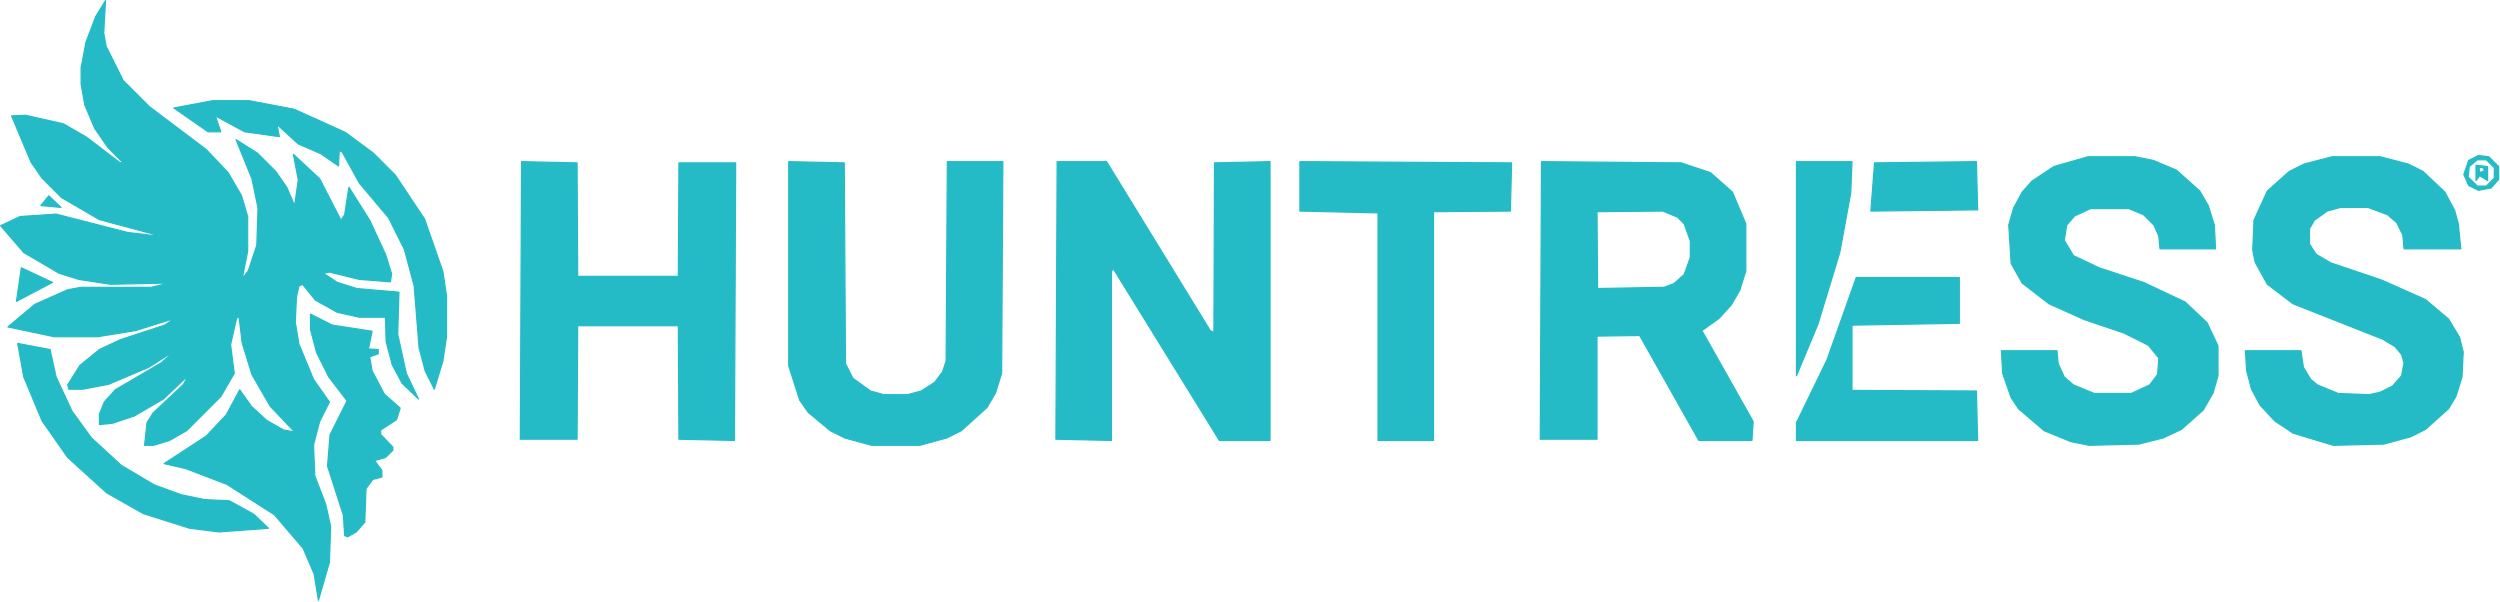
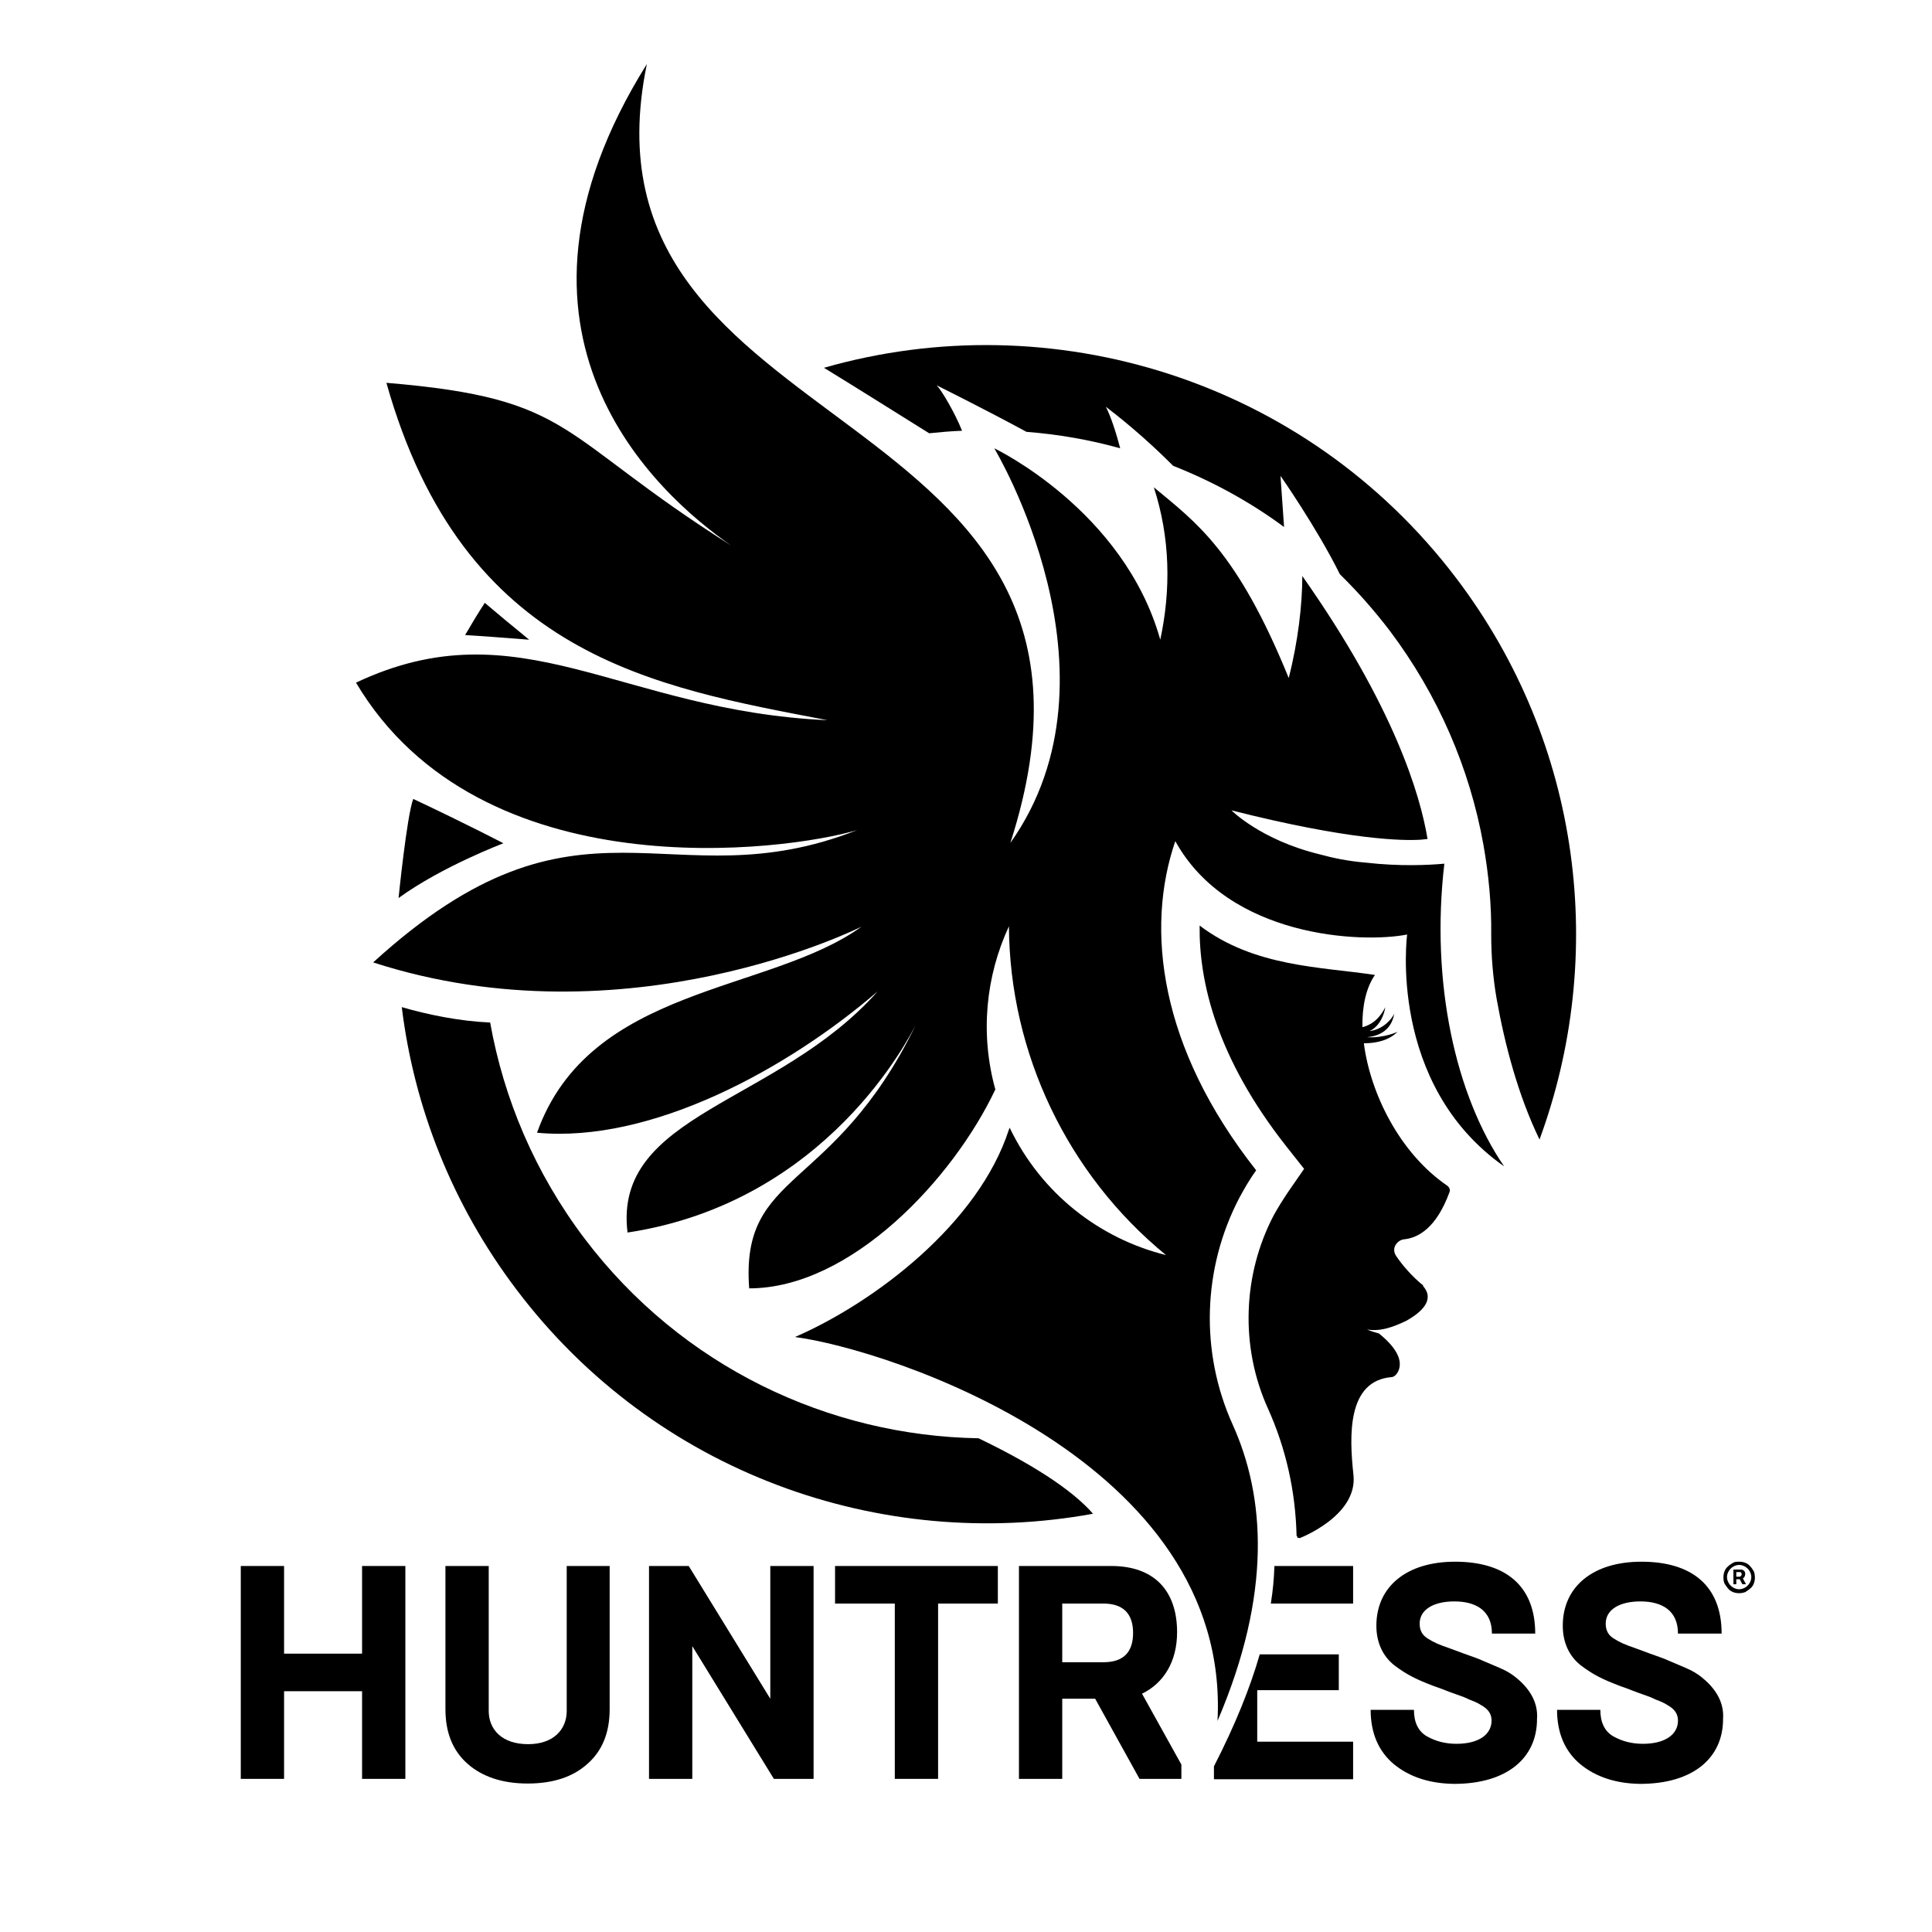
- <svg xmlns="http://www.w3.org/2000/svg" width="2881" height="693" fill="none">
-   <path fill="#24BBC7" stroke="#24BBC7" stroke-linejoin="round" stroke-width="1.406" d="m20.386 395.772 7.03 38.664 21.089 50.614 29.525 42.178L123.02 568l42.178 23.901 53.426 16.871 33.742 4.218 56.941-4.218-16.871-16.168-28.119-15.465-28.822-1.406-26.713-5.624-30.93-11.248-37.961-22.495-34.445-31.633-22.495-30.931-18.278-39.366-7.03-31.634-37.257-7.03Zm337.426-33.742v17.574l7.03 26.713 14.059 28.119 21.089 27.416-19.683 39.366-2.812 35.851 18.277 56.941 1.406 23.198 3.515 1.406 9.842-5.624 9.841-11.247 1.406-38.664 7.733-10.544 10.544-2.812v-7.733l-8.435-11.247 12.653-3.515 8.436-8.436v-3.515l-14.059-14.762v-4.921l18.277-11.95 4.218-13.357-18.278-16.168-14.059-26.713L426 411.238l9.842-3.515v-4.921l-11.248-.703 4.218-20.386-45.693-7.03-25.307-12.653Zm1781.328-42.178-33.74 94.901-35.15 72.405v20.387h208.78l-1.41-56.941-143.4-.703v-75.218l123.72-2.109v-52.722h-118.8ZM18.98 347.267l41.475-21.792-35.851-16.871-5.624 38.663ZM47.1 236.901l23.198 2.109-14.06-13.356-9.138 11.247Zm2806.261-46.396v17.574l4.21-5.624 9.14 5.624v-16.168l-13.35-1.406Zm3.51 2.812 4.22-.703 2.11 4.218-5.63 2.109-.7-5.624Zm-696.64-5.624-4.22 55.535 123.02-1.406-1.41-55.535-117.39 1.406Zm-26.01-1.406h-63.97V433.03l24.6-59.05 25.31-82.95 12.65-68.891 1.41-35.852Zm-357.81 0L1775 506.139h65.38V387.337l49.2-.703 68.19 120.911h61.16l1.41-21.792-59.05-104.743 19.68-14.059 14.06-15.466 9.84-16.871 7.03-22.495V257.99l-15.46-36.554-25.31-22.495-33.74-11.248-160.98-1.406Zm63.97 57.644 75.92-.703 16.87 7.029 7.73 7.733 7.03 19.683v18.981l-7.03 19.683-11.95 10.544-11.25 4.218-76.62 1.406-.7-88.574Zm-342.35-57.644v56.941l89.98 2.109v262.208h63.97V243.931l88.57-.703 1.41-55.535-243.93-1.406Zm-279.78 0-1.41 319.852 63.97 1.406V311.416l2.81-.703 121.62 196.832h58.34V186.287l-63.97 1.406-.7 195.426-4.22-2.109-119.5-194.723h-56.94Zm-309.309 0v235.495l12.653 39.367 9.842 14.059 25.307 21.089 16.871 8.436 30.926 8.435h55.54l30.93-8.435 16.87-8.436 29.53-26.713 9.84-16.871 7.03-22.495 1.4-243.931h-63.97l-1.4 229.871-4.22 12.654-9.14 11.95-15.46 9.842-15.47 4.218h-27.42l-15.46-4.218-20.387-14.762-8.436-16.872-1.406-231.277-63.97-1.406Zm-307.901 0-1.406 319.852h65.376l.703-130.753h115.99l.703 130.753 63.97 1.406 1.406-319.852h-65.376l-.703 130.753h-115.99l-.703-130.753-63.97-1.406Zm2255.13-7.03-11.25 5.624-5.62 16.169 5.62 12.653 11.25 5.624 14.76-2.812 8.44-9.842v-14.762l-11.25-11.248-11.95-1.406Zm-1.41 4.921h10.55l9.14 9.139v11.95l-9.14 9.139h-10.55l-10.54-10.545 1.4-11.95 9.14-7.733Zm-167.3-3.515-32.34 8.436-16.87 8.436-25.31 22.495-15.46 33.742-1.41 34.446 2.81 14.059 14.06 25.307 29.53 22.495 103.33 40.773 14.06 8.435 7.73 9.139 2.82 9.841-2.82 14.763-10.54 11.95-14.06 7.03-12.65 2.812-35.85-1.406-23.91-9.842-7.73-6.326-8.43-14.06-2.82-18.98h-63.97l1.41 23.198 5.62 21.089 9.85 18.277 16.87 18.278 21.09 14.059 46.39 14.059 58.35-1.406 30.93-8.435 16.87-8.436 26.71-23.901 8.44-14.059 7.03-22.495 1.4-28.822-4.21-16.871-12.66-21.089-26.71-22.496-50.61-22.495-58.35-19.683-16.87-9.841-7.73-11.951v-17.574l5.62-9.842 14.76-10.544 15.47-4.218h31.63l22.5 8.436 10.54 9.138 7.03 14.06 1.41 16.168h65.37l-2.81-28.822-4.22-15.465-11.24-21.089-25.31-23.901-16.87-8.436-32.34-8.436h-55.53Zm-281.19 0-39.37 11.248-25.31 16.871-11.24 12.654-9.84 18.277-5.63 19.683 2.81 44.287 12.66 22.495 30.93 23.901 40.77 18.277 45.69 15.466 28.12 14.059 11.95 14.763-1.4 18.98-9.14 11.95-21.09 9.842h-42.88l-23.9-9.842-10.55-9.138-7.03-15.466-1.4-14.762h-63.97l1.4 26.01 9.84 28.119 8.44 12.653 29.52 25.307 30.93 12.654 21.09 4.217 56.94-1.406 28.12-7.029 21.09-9.842 25.31-22.495 11.25-19.683 5.62-19.683v-34.446l-12.65-26.713-25.31-23.901-47.8-22.495-51.32-16.871-29.52-14.059-10.55-17.575 2.81-17.574 9.14-10.544 18.28-8.436h44.29l16.87 7.03 11.95 11.95 5.62 12.654 1.41 14.762h63.97l-1.41-27.416-7.03-22.495-9.84-16.871-26.71-23.901-26.71-11.248-21.09-4.218h-54.13ZM200.347 124.426l39.366 27.416h14.762l-6.326-18.278 33.742 18.278 40.069 5.623-2.811-14.059 24.604 22.495 26.009 11.248 20.387 14.059.703-17.574 3.514 1.406 19.684 35.851 33.742 40.069 18.277 36.555 11.248 42.178 5.624 71 7.029 26.713 10.545 21.089 9.841-32.337 4.218-28.118v-47.099l-4.218-28.119-21.089-60.456-33.742-50.613-25.307-25.307-32.337-23.901-59.049-26.713-52.02-9.842h-41.475l-44.99 8.436ZM121.614.703 110.366 18.98 99.119 48.505 93.495 78.03v18.98l4.218 23.901 11.247 26.713 15.466 22.495 16.871 16.871-2.812.703-38.663-29.525-26.713-15.465-43.584-9.842-16.168.703 22.495 53.426 12.653 18.277L71 227.762l43.584 25.307 73.109 19.684-40.772-4.921-82.248-21.089-41.475 2.811L.703 260.099l26.713 30.931 40.772 23.901 22.495 7.029 36.555 5.624 67.485-1.406-20.386 4.921H93.495l-15.465 2.812-37.96 16.871-30.931 26.01 53.425 11.248h49.911l43.584-7.03 44.991-14.059-11.248 7.732-51.317 16.872-23.901 11.247-22.495 18.277-14.06 22.495 1.407 4.921h16.168l29.525-5.624 46.396-19.683 30.93-19.683-16.871 14.762-52.723 30.931-12.653 14.059-5.624 14.06v11.95l14.763-1.406 25.307-8.435 33.742-19.683 28.119-26.713-4.921 9.841-35.148 33.04-7.03 11.247-2.812 26.01h10.545l18.277-5.623 19.683-11.248 39.366-39.366 15.466-26.713-4.218-33.04 7.03-30.93 2.811-.703 3.515 29.524 11.248 36.555 21.089 36.554 28.119 29.525-12.654-2.109-19.683-11.247-17.574-16.169-13.357-18.98-15.465 28.822-23.198 24.604-48.505 31.633 24.604 5.624 47.802 18.277 54.832 35.149 33.039 38.663 12.654 29.525 4.921 30.228 12.653-43.584 1.406-41.476-5.624-25.307-12.653-33.039-1.406-35.852 7.029-26.712 11.248-22.496-18.277-26.009-16.872-40.773-4.217-25.307 1.406-28.821 2.811-12.654 4.218-2.109 14.763 18.277 25.307 14.06 25.307 5.624h30.227l.703 28.118 7.03 26.713 11.247 21.089 18.981 18.278-14.06-29.525-9.841-44.99 1.406-48.505-48.505-4.218-22.495-7.03-16.169-10.544 7.03-1.406 34.446 8.435 35.851 2.812 1.406-9.138-7.03-22.495L426 253.772l-23.901-37.96-4.921 31.634-4.218 6.326-24.604-47.802-30.227-28.118 5.624 29.524-4.218 29.525-9.139-21.089-12.653-18.277-21.089-21.089-24.604-15.466 18.277 44.99 7.029 33.743-1.405 42.881-9.842 29.525-7.03 9.138 6.327-31.633v-40.07l-7.03-23.9-15.465-26.713-25.307-26.713-65.376-49.208L142 92.792l-19.683-39.366-2.812-15.466L121.614.703Z" />
+ <svg xmlns="http://www.w3.org/2000/svg" version="1.1" id="Logo" x="0px" y="0px" viewBox="0 0 540 540" style="enable-background:new 0 0 540 540;" xml:space="preserve">
+   <g>
+     <g>
+       <path d="M351.4,486.7v-14.3h22.8v-10h-22.1c-2.7,9.4-6.9,19.8-12.8,31.3v3.6h38.9v-10.5H351.4z" />
+       <path d="M378.1,437.7h-21.9c-0.1,3.3-0.4,6.8-1,10.5h23V437.7z" />
+       <g>
+         <path d="M67.3,497.2v-59.5h12.1v24.5h21.8v-24.5h12.1v59.5h-12.1v-24.5H79.4v24.5H67.3z" />
+         <path d="M158.2,437.7h12.2v40c0,6.5-2,11.6-6.2,15.3c-4.1,3.7-9.7,5.5-16.7,5.5c-7.1,0-12.7-1.9-16.8-5.5     c-4.2-3.7-6.2-8.8-6.2-15.3v-40h12.1v40.5c0,5.2,3.7,9.3,11,9.3c7.1,0,10.8-4.1,10.8-9.3V437.7z" />
+         <path d="M181.4,497.2v-59.5h11.1l22.8,37.1v-37.1h12.1v59.5h-11.1l-22.8-37.1v37.1H181.4z" />
+         <path d="M250.1,497.2v-49h-16.7v-10.5h45.5v10.5h-16.7v49H250.1z" />
+         <path d="M284.8,497.2v-59.5h25.8c12,0,18.4,6.9,18.4,18.5c0,8.2-3.7,14.2-9.8,17.2l11,19.8v4h-11.7l-12.4-22.4h-9.2v22.4H284.8z      M296.9,464.6h11.5c5.5,0,8.3-2.7,8.3-8.2c0-5.4-2.8-8.2-8.3-8.2h-11.5V464.6z" />
+         <path d="M389.6,493.1c-4.3-3.6-6.5-8.7-6.5-15.2h12.1c0,3.5,1.2,6,3.6,7.4c2.5,1.4,5.2,2.1,8.3,2.1c6.2,0,9.8-2.6,9.8-6.5     c0-1.8-0.9-3.2-2.9-4.3c-1.1-0.7-1.6-0.9-3.4-1.6c-0.8-0.4-1.5-0.7-2.1-0.9c-1.1-0.4-4-1.4-5.4-2l-2.5-0.9     c-4.7-1.8-7.2-3-10.7-5.6c-3.4-2.6-5.2-6.5-5.2-11.2c0-10.9,8.4-17.9,22-17.9c13.7,0,22.4,6.4,22.4,20.1h-12.1     c0-6.4-4.4-9-10.5-9c-6,0-9.7,2.4-9.7,6.2c0,2,0.8,3.3,2.3,4.2c1,0.6,1.3,0.8,2.6,1.4c0.7,0.3,1.2,0.5,1.5,0.6l3.6,1.3l2.4,0.9     c2.3,0.8,4,1.4,5.3,2l4.7,2c1.9,0.8,3.3,1.7,4.3,2.5c3.3,2.6,6.5,6.5,6.1,11.8c0,10.8-8.3,18.1-23.2,18.1     C399.6,498.5,394,496.7,389.6,493.1z" />
+         <path d="M441.7,493.1c-4.3-3.6-6.5-8.7-6.5-15.2h12.1c0,3.5,1.2,6,3.6,7.4c2.5,1.4,5.2,2.1,8.3,2.1c6.2,0,9.8-2.6,9.8-6.5     c0-1.8-0.9-3.2-2.9-4.3c-1.1-0.7-1.6-0.9-3.4-1.6c-0.8-0.4-1.5-0.7-2.1-0.9c-1.1-0.4-4-1.4-5.4-2l-2.5-0.9     c-4.7-1.8-7.2-3-10.7-5.6c-3.4-2.6-5.2-6.5-5.2-11.2c0-10.9,8.4-17.9,22-17.9c13.7,0,22.4,6.4,22.4,20.1H469c0-6.4-4.4-9-10.5-9     c-6,0-9.7,2.4-9.7,6.2c0,2,0.8,3.3,2.3,4.2c1,0.6,1.3,0.8,2.6,1.4c0.7,0.3,1.2,0.5,1.5,0.6l3.6,1.3l2.4,0.9c2.3,0.8,4,1.4,5.3,2     l4.7,2c1.9,0.8,3.3,1.7,4.3,2.5c3.3,2.6,6.5,6.5,6.1,11.8c0,10.8-8.3,18.1-23.2,18.1C451.7,498.5,446.1,496.7,441.7,493.1z" />
+       </g>
+     </g>
+     <g>
+       <path d="M111.4,251c12.1-8.8,29.3-15.3,29.3-15.3s-9.9-5.2-25.2-12.4C113.7,228.1,111.4,251,111.4,251z" />
+       <path d="M403.7,241.4c-4.4,0.4-12.5,0.8-22-0.3c-4.9-0.4-9.2-1.3-12.8-2.3c-16.5-4-24.7-12.3-24.7-12.3    c33.2,8.4,48.1,8.5,52.9,8.2c0.6-0.1,1.3-0.1,1.9-0.2c-2-12.2-9.3-37-35-73.5c0,8-1.2,18.4-3.8,28.5    c-14.4-35.4-25.9-43.5-37.7-53.3c4.6,14.2,4.8,28.6,1.8,42.6c-10.2-36.3-46.4-53.5-46.4-53.5s38,63,4.5,110.3    c40.9-126.9-124-109.1-101.6-217.7c-47.2,75.5,2.9,120.3,23.6,134.6c-49.2-31.1-43.4-41.1-96.4-45.5c21.5,76.4,74.9,85,123.3,94.3    c-58.1-2.6-86-32.1-131.8-10.5c34.8,58.6,120.4,47.1,140.1,41.2c-52.7,20.8-77-16.2-135.3,37C175.4,292,240.8,259,240.8,259    c-25.9,18.7-76,16.4-90.7,57.6c31.8,3,69.9-17.7,95.2-39.5c-28,31.6-74,34.1-69.9,67.4c56.1-8.5,79-55.3,80.5-57.9    c-23.1,47.2-49,40.2-46.5,73.5c28.4,0,57-30.6,68.8-55.6c-4.3-15.5-2.7-31.6,3.8-45.6c0.2,35.5,16.4,69.4,43.9,91.9    c-18.5-4.6-34.8-17.1-43.7-35.6c0,0,0,0,0-0.1c0,0.2-0.1,0.4-0.2,0.6c-8.5,26.3-37.5,48.3-59.8,58c26,3.4,121.9,34.5,118.1,107.3    c15.3-35.7,13.3-62.8,4.2-82.9c-9.1-20.2-8.4-43.6,1.9-63.3c1.4-2.6,2.9-5.2,4.7-7.7c-27.1-34.4-31-67.5-22.6-92    c14.9,27,52.2,28.6,64.8,26.1c0,0-5.6,41.8,27.1,64.8C406.9,306.3,399.8,274.8,403.7,241.4z" />
+       <path d="M407.1,161.7c-42.3-55.8-113.3-77.1-176.8-58.9c7.7,4.7,20.6,12.8,29.4,18.3c3-0.3,6.1-0.6,9.2-0.7    c-2-5-5.7-11.3-7.1-12.7c0,0,13.7,6.8,25.1,13c8.9,0.7,17.6,2.2,26.2,4.6c-1.1-4.2-2.5-8.6-4-11.6c7.6,5.8,13.8,11.5,18.8,16.5    c10.9,4.3,21.4,10,31,17.1l-1-14.3c0,0,10.1,14.4,16.6,27.5c4.9,4.8,9.5,10,13.8,15.6c13.8,18.3,22.5,38.8,26.3,59.9c0,0,0,0,0,0    c1.5,8.4,2.3,16.9,2.2,25.4c0,5.9,0.5,11.9,1.5,17.7c2.3,12.9,6,27,12,39.4C449.1,267.4,442.3,208.2,407.1,161.7z" />
+       <path d="M135.5,168.5c-1.9,2.9-3.7,5.9-5.5,9c5.1,0.3,11.4,0.8,17.9,1.3C143,174.8,138.3,170.9,135.5,168.5z" />
+       <path d="M273.5,402c-41.8-0.7-82.9-19.9-110.1-55.8c-13.9-18.4-22.6-39.1-26.4-60.4c-8.8-0.4-17.4-2.2-24.7-4.3    c3.4,27.8,14,55.1,32.1,79c38.8,51.3,101.9,73.4,161.1,62.6C300.9,417.8,291.6,410.7,273.5,402z" />
+       <path d="M404.5,331.4c-13.3-9.1-21.5-25.8-23.3-39.8c3.7,0,7.1-0.9,9.4-3.2c0,0-3.8,1.8-8.5,1.5c3.2-0.3,6.8-1.8,7.6-6.6    c-0.6,1.4-3,4.4-6.9,4.9c3.8-1.8,4.4-6.7,4.4-6.7c-1.9,3.8-4.4,5.1-6.4,5.6c-0.1-5.8,1-11,3.5-14.6c-15.2-2.3-33.7-2.2-49-13.8    c-0.2,15.8,4.8,37.1,24.3,61.8l4.9,6.2l-4.5,6.5c-1.4,2.1-2.8,4.3-4,6.5c-8.7,16.6-9.4,36.8-1.6,54c5,11.1,7.7,23,8,35.6l0.2,0.1    c0,0.1,0,0.3,0,0.4l0.7,0.1c0,0,16.2-6.2,15-17.6c-1.2-11-1.8-26.4,10.7-27.4c0.3,0,0.6-0.2,0.9-0.4c0,0,5.1-4.1-4.5-11.8    c-2-0.5-3.3-1.1-3.3-1.1c3.7,0.6,7.1-0.6,10.9-2.4c4.3-2.4,8.2-5.9,4.7-9.8c0,0,0.1,0,0.1-0.1c-3-2.4-5.8-5.6-7.6-8.3    c-0.6-0.9-0.7-2-0.2-2.9c0.5-0.9,1.4-1.6,2.4-1.7c4.1-0.4,9.1-3.3,12.7-13.1C405.4,332.7,405.2,331.9,404.5,331.4z" />
+     </g>
+   </g>
+   <g id="Text">
+     <g id="Layer_2">
+       <g id="Layer_4">
+ 		</g>
+     </g>
+     <path d="M484.5,442.8v-4.1h2.1c0.2,0,0.3,0,0.5,0.1c0.2,0.1,0.4,0.2,0.5,0.4c0.1,0.2,0.2,0.4,0.2,0.7c0,0.3-0.1,0.6-0.2,0.8   c-0.1,0.2-0.3,0.4-0.5,0.5c-0.2,0.1-0.4,0.2-0.6,0.2H485v-0.7h1.2c0.1,0,0.3-0.1,0.4-0.2c0.1-0.1,0.2-0.3,0.2-0.5   c0-0.3-0.1-0.4-0.2-0.5c-0.1-0.1-0.3-0.1-0.4-0.1h-0.9v3.4H484.5z M487,440.9l1,1.9h-1l-1-1.9H487z M486.1,445.3   c-0.6,0-1.2-0.1-1.7-0.3s-1-0.5-1.4-1s-0.7-0.9-1-1.4c-0.2-0.5-0.3-1.1-0.3-1.7c0-0.6,0.1-1.2,0.3-1.7c0.2-0.5,0.5-1,1-1.4   c0.4-0.4,0.9-0.7,1.4-1s1.1-0.3,1.7-0.3c0.6,0,1.2,0.1,1.7,0.3c0.5,0.2,1,0.5,1.4,1c0.4,0.4,0.7,0.9,1,1.4c0.2,0.5,0.3,1.1,0.3,1.7   c0,0.6-0.1,1.2-0.3,1.7c-0.2,0.5-0.5,1-1,1.4s-0.9,0.7-1.4,1C487.2,445.2,486.7,445.3,486.1,445.3z M486.1,444.2   c0.6,0,1.2-0.2,1.7-0.5c0.5-0.3,0.9-0.7,1.2-1.2c0.3-0.5,0.5-1.1,0.5-1.7c0-0.6-0.2-1.2-0.5-1.7s-0.7-0.9-1.2-1.2   c-0.5-0.3-1.1-0.5-1.7-0.5s-1.2,0.2-1.7,0.5c-0.5,0.3-0.9,0.7-1.2,1.2c-0.3,0.5-0.5,1.1-0.5,1.7c0,0.6,0.2,1.2,0.5,1.7   c0.3,0.5,0.7,0.9,1.2,1.2S485.4,444.2,486.1,444.2z" />
+   </g>
</svg>
